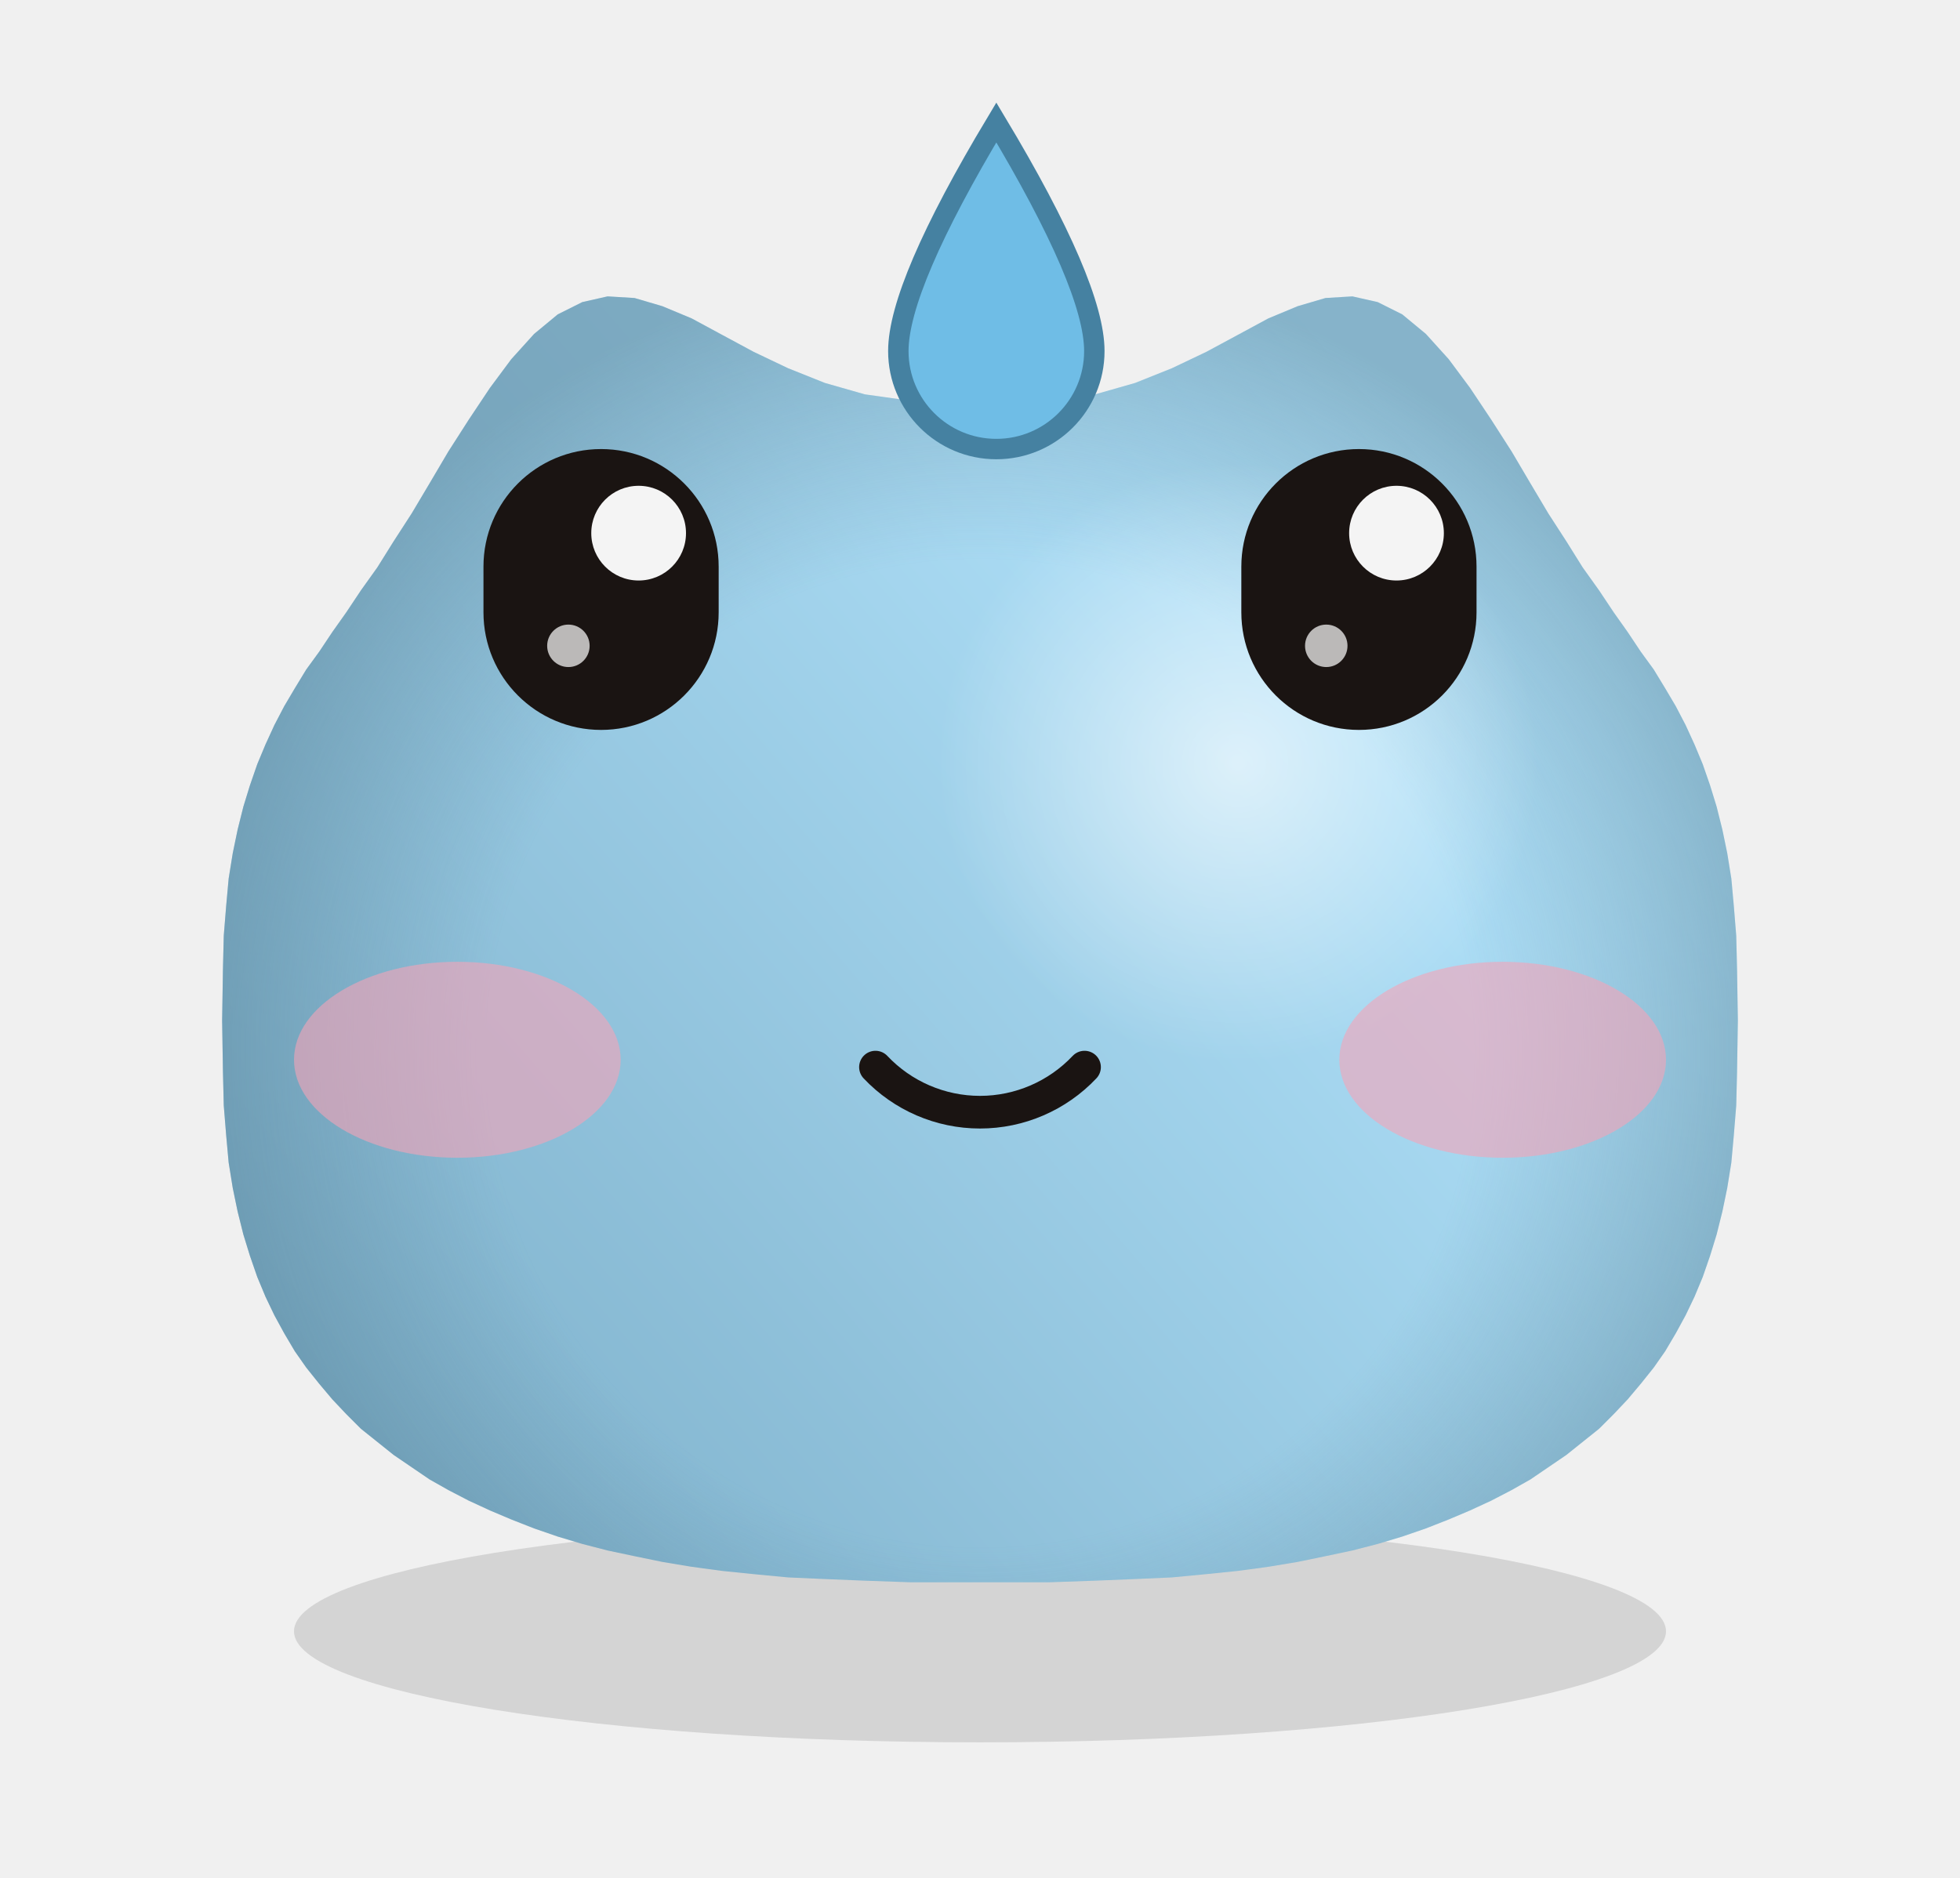
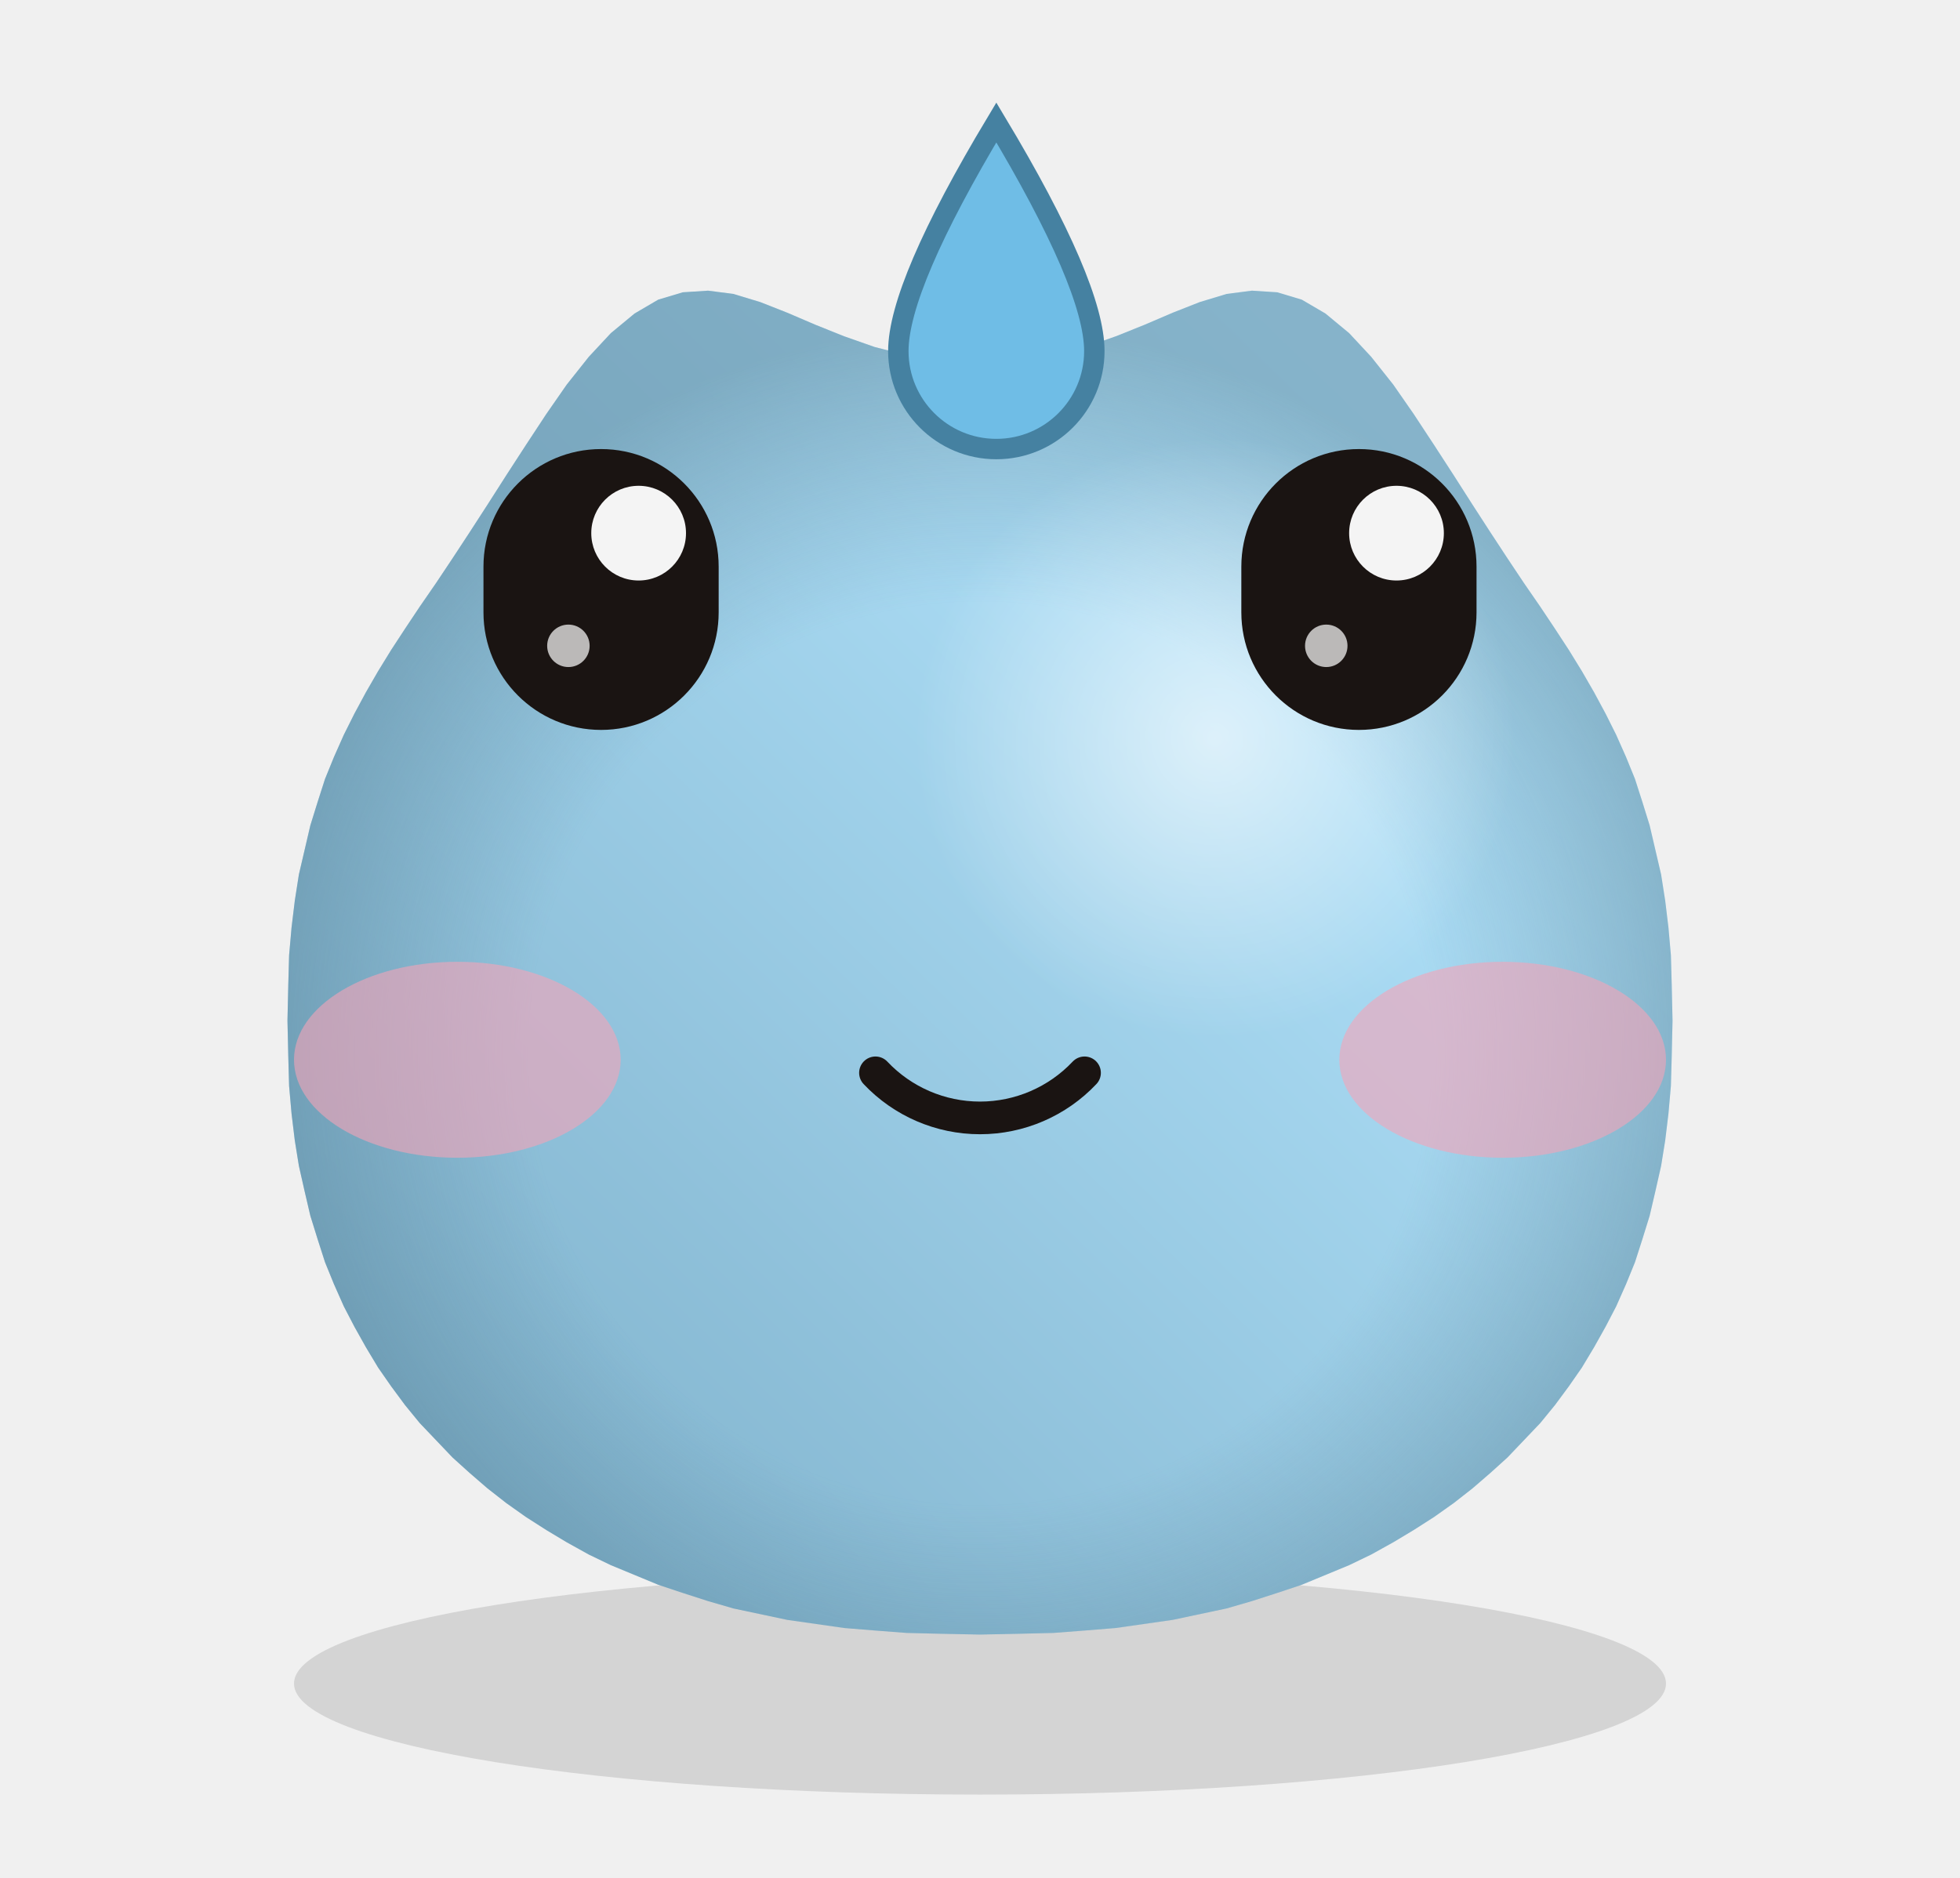
<svg xmlns="http://www.w3.org/2000/svg" viewBox="-120 -125 240 230" width="240" height="230">
  <defs>
-     <linearGradient id="g" gradientUnits="userSpaceOnUse" x1="65.0" y1="-58.5" x2="-74.2" y2="61.9">
+     <linearGradient id="g" gradientUnits="userSpaceOnUse" x1="59.4" y1="-63.9" x2="-67.8" y2="67.7">
      <stop offset="0" stop-color="#b6e7ff" />
      <stop offset="1" stop-color="#7eb0ca" />
    </linearGradient>
-     <radialGradient id="r" gradientUnits="userSpaceOnUse" cx="0" cy="4" r="97.4">
+     <radialGradient id="r" gradientUnits="userSpaceOnUse" cx="0" cy="4" r="89.0">
      <stop offset=".62" stop-color="#568095" stop-opacity="0" />
      <stop offset="1" stop-color="#568095" stop-opacity=".5" />
    </radialGradient>
-     <radialGradient id="h" gradientUnits="userSpaceOnUse" cx="31.6" cy="-31.6" r="36.8">
+     <radialGradient id="h" gradientUnits="userSpaceOnUse" cx="28.8" cy="-34.6" r="36.8">
      <stop offset="0" stop-color="#fff" stop-opacity=".6" />
      <stop offset="1" stop-color="#fff" stop-opacity="0" />
    </radialGradient>
  </defs>
-   <ellipse cx="0" cy="74.8" rx="84.0" ry="13.6" fill="#000" opacity=".12" />
-   <path d="M92.8 0.0 L92.7 6.3 L92.6 10.4 L92.3 14.1 L92.0 17.4 L91.5 20.5 L90.9 23.4 L90.2 26.2 L89.4 28.8 L88.5 31.4 L87.5 33.8 L86.4 36.1 L85.2 38.3 L83.9 40.5 L82.5 42.5 L80.9 44.5 L79.3 46.4 L77.6 48.2 L75.8 50.0 L73.8 51.6 L71.8 53.2 L69.6 54.7 L67.4 56.2 L65.1 57.5 L62.6 58.8 L60.0 60.0 L57.4 61.1 L54.6 62.2 L51.7 63.2 L48.7 64.1 L45.6 64.9 L42.3 65.6 L38.9 66.3 L35.3 66.9 L31.6 67.4 L27.7 67.8 L23.5 68.2 L19.0 68.4 L14.1 68.6 L8.4 68.8 L0.0 68.8 L-8.4 68.8 L-14.1 68.6 L-19.0 68.4 L-23.5 68.2 L-27.7 67.8 L-31.6 67.4 L-35.3 66.9 L-38.9 66.3 L-42.3 65.6 L-45.6 64.9 L-48.7 64.1 L-51.7 63.2 L-54.6 62.2 L-57.4 61.1 L-60.0 60.0 L-62.6 58.8 L-65.1 57.5 L-67.4 56.2 L-69.6 54.7 L-71.8 53.2 L-73.8 51.6 L-75.8 50.0 L-77.6 48.2 L-79.3 46.4 L-80.9 44.5 L-82.5 42.5 L-83.9 40.5 L-85.2 38.3 L-86.4 36.1 L-87.5 33.8 L-88.5 31.4 L-89.4 28.8 L-90.2 26.2 L-90.9 23.4 L-91.5 20.5 L-92.0 17.4 L-92.3 14.1 L-92.6 10.4 L-92.7 6.3 L-92.8 0.0 L-92.7 -6.3 L-92.6 -10.4 L-92.3 -14.1 L-92.0 -17.4 L-91.5 -20.5 L-90.9 -23.4 L-90.2 -26.2 L-89.4 -28.8 L-88.5 -31.4 L-87.5 -33.8 L-86.4 -36.2 L-85.2 -38.5 L-83.9 -40.7 L-82.5 -43.0 L-80.9 -45.2 L-79.3 -47.6 L-77.6 -50.0 L-75.8 -52.7 L-73.8 -55.5 L-71.8 -58.7 L-69.6 -62.1 L-67.4 -65.8 L-65.1 -69.7 L-62.6 -73.6 L-60.0 -77.5 L-57.4 -81.0 L-54.6 -84.1 L-51.7 -86.5 L-48.7 -88.0 L-45.6 -88.7 L-42.3 -88.5 L-38.9 -87.5 L-35.3 -86.0 L-31.6 -84.0 L-27.7 -81.9 L-23.5 -79.9 L-19.0 -78.1 L-14.1 -76.7 L-8.4 -75.9 L-0.0 -75.6 L8.4 -75.9 L14.1 -76.7 L19.0 -78.1 L23.5 -79.9 L27.7 -81.9 L31.6 -84.0 L35.3 -86.0 L38.9 -87.5 L42.3 -88.5 L45.6 -88.7 L48.7 -88.0 L51.7 -86.5 L54.6 -84.1 L57.4 -81.0 L60.0 -77.5 L62.6 -73.6 L65.1 -69.7 L67.4 -65.8 L69.6 -62.1 L71.8 -58.7 L73.8 -55.5 L75.8 -52.7 L77.6 -50.0 L79.3 -47.6 L80.9 -45.2 L82.5 -43.0 L83.9 -40.7 L85.2 -38.5 L86.4 -36.2 L87.5 -33.8 L88.5 -31.4 L89.4 -28.8 L90.2 -26.2 L90.9 -23.4 L91.5 -20.5 L92.0 -17.4 L92.3 -14.1 L92.6 -10.4 L92.7 -6.3Z" fill="url(#g)" />
-   <path d="M92.8 0.0 L92.7 6.3 L92.6 10.4 L92.3 14.1 L92.0 17.4 L91.5 20.5 L90.9 23.4 L90.2 26.2 L89.4 28.8 L88.5 31.4 L87.5 33.8 L86.4 36.1 L85.2 38.3 L83.9 40.5 L82.5 42.5 L80.9 44.5 L79.3 46.4 L77.6 48.2 L75.8 50.0 L73.8 51.6 L71.8 53.2 L69.6 54.7 L67.4 56.2 L65.1 57.5 L62.6 58.8 L60.0 60.0 L57.4 61.1 L54.6 62.2 L51.7 63.2 L48.7 64.1 L45.6 64.9 L42.3 65.6 L38.9 66.3 L35.3 66.9 L31.6 67.4 L27.7 67.8 L23.5 68.2 L19.0 68.4 L14.1 68.6 L8.4 68.8 L0.0 68.8 L-8.4 68.8 L-14.1 68.6 L-19.0 68.4 L-23.5 68.2 L-27.7 67.8 L-31.6 67.4 L-35.3 66.9 L-38.9 66.3 L-42.3 65.6 L-45.6 64.9 L-48.7 64.1 L-51.7 63.2 L-54.6 62.2 L-57.4 61.1 L-60.0 60.0 L-62.6 58.8 L-65.1 57.5 L-67.4 56.2 L-69.6 54.7 L-71.8 53.2 L-73.8 51.6 L-75.8 50.0 L-77.6 48.2 L-79.3 46.4 L-80.9 44.5 L-82.5 42.5 L-83.9 40.5 L-85.2 38.3 L-86.4 36.1 L-87.5 33.8 L-88.5 31.4 L-89.4 28.8 L-90.2 26.2 L-90.9 23.4 L-91.5 20.5 L-92.0 17.4 L-92.3 14.1 L-92.6 10.4 L-92.7 6.3 L-92.8 0.0 L-92.7 -6.3 L-92.6 -10.4 L-92.3 -14.1 L-92.0 -17.4 L-91.5 -20.5 L-90.9 -23.4 L-90.2 -26.2 L-89.4 -28.8 L-88.5 -31.4 L-87.5 -33.8 L-86.4 -36.2 L-85.2 -38.5 L-83.9 -40.7 L-82.5 -43.0 L-80.9 -45.2 L-79.3 -47.6 L-77.6 -50.0 L-75.8 -52.7 L-73.8 -55.5 L-71.8 -58.7 L-69.6 -62.1 L-67.4 -65.8 L-65.1 -69.7 L-62.6 -73.6 L-60.0 -77.5 L-57.4 -81.0 L-54.6 -84.1 L-51.7 -86.5 L-48.7 -88.0 L-45.6 -88.7 L-42.3 -88.5 L-38.9 -87.5 L-35.3 -86.0 L-31.6 -84.0 L-27.7 -81.9 L-23.5 -79.9 L-19.0 -78.1 L-14.1 -76.7 L-8.4 -75.9 L-0.0 -75.6 L8.4 -75.9 L14.1 -76.7 L19.0 -78.1 L23.5 -79.9 L27.7 -81.9 L31.6 -84.0 L35.3 -86.0 L38.9 -87.5 L42.3 -88.5 L45.6 -88.7 L48.7 -88.0 L51.7 -86.5 L54.6 -84.1 L57.4 -81.0 L60.0 -77.5 L62.6 -73.6 L65.1 -69.7 L67.4 -65.8 L69.6 -62.1 L71.8 -58.7 L73.8 -55.5 L75.8 -52.7 L77.6 -50.0 L79.3 -47.6 L80.9 -45.2 L82.5 -43.0 L83.9 -40.7 L85.2 -38.5 L86.4 -36.2 L87.5 -33.8 L88.5 -31.4 L89.4 -28.8 L90.2 -26.2 L90.9 -23.4 L91.5 -20.5 L92.0 -17.4 L92.3 -14.1 L92.6 -10.4 L92.7 -6.3Z" fill="url(#r)" />
-   <path d="M92.8 0.0 L92.7 6.3 L92.6 10.4 L92.3 14.1 L92.0 17.4 L91.5 20.5 L90.9 23.4 L90.2 26.2 L89.4 28.8 L88.5 31.4 L87.5 33.8 L86.4 36.1 L85.2 38.3 L83.9 40.5 L82.5 42.5 L80.9 44.5 L79.3 46.4 L77.6 48.2 L75.8 50.0 L73.8 51.6 L71.8 53.2 L69.6 54.7 L67.4 56.2 L65.1 57.5 L62.6 58.8 L60.0 60.0 L57.4 61.1 L54.6 62.2 L51.7 63.2 L48.7 64.1 L45.6 64.9 L42.3 65.6 L38.9 66.3 L35.3 66.9 L31.6 67.4 L27.7 67.8 L23.5 68.2 L19.0 68.4 L14.1 68.6 L8.4 68.8 L0.0 68.8 L-8.4 68.8 L-14.1 68.6 L-19.0 68.4 L-23.5 68.2 L-27.7 67.8 L-31.6 67.4 L-35.3 66.9 L-38.9 66.3 L-42.3 65.6 L-45.6 64.9 L-48.7 64.1 L-51.7 63.2 L-54.6 62.2 L-57.4 61.1 L-60.0 60.0 L-62.6 58.8 L-65.1 57.5 L-67.4 56.2 L-69.6 54.7 L-71.8 53.2 L-73.8 51.6 L-75.8 50.0 L-77.6 48.2 L-79.3 46.4 L-80.9 44.5 L-82.5 42.5 L-83.9 40.5 L-85.2 38.3 L-86.4 36.1 L-87.5 33.8 L-88.5 31.4 L-89.4 28.8 L-90.2 26.2 L-90.9 23.4 L-91.5 20.5 L-92.0 17.4 L-92.3 14.1 L-92.6 10.4 L-92.7 6.3 L-92.8 0.0 L-92.7 -6.3 L-92.6 -10.4 L-92.3 -14.1 L-92.0 -17.4 L-91.5 -20.5 L-90.9 -23.4 L-90.2 -26.2 L-89.4 -28.8 L-88.5 -31.4 L-87.5 -33.8 L-86.4 -36.2 L-85.2 -38.5 L-83.9 -40.7 L-82.5 -43.0 L-80.9 -45.2 L-79.3 -47.6 L-77.6 -50.0 L-75.8 -52.7 L-73.8 -55.5 L-71.8 -58.7 L-69.6 -62.1 L-67.4 -65.8 L-65.1 -69.7 L-62.6 -73.6 L-60.0 -77.5 L-57.4 -81.0 L-54.6 -84.1 L-51.7 -86.5 L-48.7 -88.0 L-45.6 -88.7 L-42.3 -88.5 L-38.9 -87.5 L-35.3 -86.0 L-31.6 -84.0 L-27.7 -81.9 L-23.5 -79.9 L-19.0 -78.1 L-14.1 -76.7 L-8.4 -75.9 L-0.0 -75.6 L8.4 -75.9 L14.1 -76.7 L19.0 -78.1 L23.5 -79.9 L27.7 -81.9 L31.6 -84.0 L35.3 -86.0 L38.9 -87.5 L42.3 -88.5 L45.6 -88.7 L48.7 -88.0 L51.7 -86.5 L54.6 -84.1 L57.4 -81.0 L60.0 -77.5 L62.6 -73.6 L65.1 -69.7 L67.4 -65.8 L69.6 -62.1 L71.8 -58.7 L73.8 -55.5 L75.8 -52.7 L77.6 -50.0 L79.3 -47.6 L80.9 -45.2 L82.5 -43.0 L83.9 -40.7 L85.2 -38.5 L86.4 -36.2 L87.5 -33.8 L88.5 -31.4 L89.4 -28.8 L90.2 -26.2 L90.9 -23.4 L91.5 -20.5 L92.0 -17.4 L92.3 -14.1 L92.6 -10.4 L92.7 -6.3Z" fill="url(#h)" />
+   <ellipse cx="0" cy="81.2" rx="84.0" ry="13.6" fill="#000" opacity=".12" />
+   <path d="M84.8 0.0 L84.7 4.4 L84.6 8.0 L84.3 11.4 L83.9 14.7 L83.4 17.8 L82.7 20.9 L82.0 23.9 L81.1 26.8 L80.2 29.6 L79.1 32.3 L77.9 35.0 L76.6 37.5 L75.2 40.0 L73.7 42.5 L72.1 44.8 L70.4 47.1 L68.6 49.3 L66.6 51.4 L64.6 53.5 L62.5 55.4 L60.3 57.3 L58.0 59.1 L55.6 60.8 L53.1 62.4 L50.6 63.9 L47.9 65.4 L45.2 66.7 L42.3 67.9 L39.4 69.1 L36.4 70.1 L33.3 71.1 L30.2 72.0 L26.9 72.7 L23.6 73.4 L20.1 73.9 L16.6 74.4 L12.9 74.7 L9.0 75.0 L4.9 75.1 L0.0 75.2 L-4.9 75.1 L-9.0 75.0 L-12.9 74.7 L-16.6 74.4 L-20.1 73.9 L-23.6 73.4 L-26.9 72.7 L-30.2 72.0 L-33.3 71.1 L-36.4 70.1 L-39.4 69.1 L-42.3 67.9 L-45.2 66.7 L-47.9 65.4 L-50.6 63.9 L-53.1 62.4 L-55.6 60.8 L-58.0 59.1 L-60.3 57.3 L-62.5 55.4 L-64.6 53.5 L-66.6 51.4 L-68.6 49.3 L-70.4 47.1 L-72.1 44.8 L-73.7 42.5 L-75.2 40.0 L-76.6 37.5 L-77.9 35.0 L-79.1 32.3 L-80.2 29.6 L-81.1 26.8 L-82.0 23.9 L-82.7 20.9 L-83.4 17.8 L-83.9 14.7 L-84.3 11.4 L-84.6 8.0 L-84.7 4.4 L-84.8 0.0 L-84.7 -4.4 L-84.6 -8.0 L-84.3 -11.4 L-83.9 -14.7 L-83.4 -17.9 L-82.7 -20.9 L-82.0 -23.9 L-81.1 -26.8 L-80.2 -29.6 L-79.1 -32.3 L-77.9 -35.0 L-76.6 -37.6 L-75.2 -40.2 L-73.7 -42.8 L-72.1 -45.4 L-70.4 -48.0 L-68.6 -50.7 L-66.6 -53.6 L-64.6 -56.6 L-62.5 -59.8 L-60.3 -63.2 L-58.0 -66.8 L-55.6 -70.5 L-53.1 -74.3 L-50.6 -77.9 L-47.9 -81.3 L-45.2 -84.2 L-42.3 -86.6 L-39.4 -88.3 L-36.4 -89.2 L-33.3 -89.4 L-30.2 -89.0 L-26.9 -88.0 L-23.6 -86.7 L-20.1 -85.2 L-16.6 -83.8 L-12.9 -82.5 L-9.0 -81.5 L-4.9 -80.8 L-0.0 -80.6 L4.9 -80.8 L9.0 -81.5 L12.9 -82.5 L16.6 -83.8 L20.1 -85.2 L23.6 -86.7 L26.9 -88.0 L30.2 -89.0 L33.3 -89.4 L36.4 -89.2 L39.4 -88.3 L42.3 -86.6 L45.2 -84.2 L47.9 -81.3 L50.6 -77.9 L53.1 -74.3 L55.6 -70.5 L58.0 -66.8 L60.3 -63.2 L62.5 -59.8 L64.6 -56.6 L66.6 -53.6 L68.6 -50.7 L70.4 -48.0 L72.1 -45.4 L73.7 -42.8 L75.2 -40.2 L76.6 -37.6 L77.9 -35.0 L79.1 -32.3 L80.2 -29.6 L81.1 -26.8 L82.0 -23.9 L82.7 -20.9 L83.4 -17.9 L83.9 -14.7 L84.3 -11.4 L84.6 -8.0 L84.7 -4.4Z" fill="url(#g)" />
+   <path d="M84.8 0.0 L84.7 4.4 L84.6 8.0 L84.3 11.4 L83.9 14.7 L83.4 17.8 L82.7 20.9 L82.0 23.9 L81.1 26.8 L80.2 29.6 L79.1 32.3 L77.9 35.0 L76.6 37.5 L75.2 40.0 L73.7 42.5 L72.1 44.8 L70.4 47.1 L68.6 49.3 L66.6 51.4 L64.6 53.5 L62.5 55.4 L60.3 57.3 L58.0 59.1 L55.6 60.8 L53.1 62.4 L50.6 63.9 L47.9 65.4 L45.2 66.7 L42.3 67.9 L39.4 69.1 L36.4 70.1 L33.3 71.1 L30.2 72.0 L26.9 72.7 L23.6 73.4 L20.1 73.9 L16.6 74.4 L12.9 74.7 L9.0 75.0 L4.9 75.1 L0.0 75.2 L-4.9 75.1 L-9.0 75.0 L-12.9 74.7 L-16.6 74.4 L-20.1 73.9 L-23.6 73.4 L-26.9 72.7 L-30.2 72.0 L-33.3 71.1 L-36.4 70.1 L-39.4 69.1 L-42.3 67.9 L-45.2 66.7 L-47.9 65.4 L-50.6 63.9 L-53.1 62.4 L-55.6 60.8 L-58.0 59.1 L-60.3 57.3 L-62.5 55.4 L-64.6 53.5 L-66.6 51.4 L-68.6 49.3 L-70.4 47.1 L-72.1 44.8 L-73.7 42.5 L-75.2 40.0 L-76.6 37.5 L-77.9 35.0 L-79.1 32.3 L-80.2 29.6 L-81.1 26.8 L-82.0 23.9 L-82.7 20.9 L-83.4 17.8 L-83.9 14.7 L-84.3 11.4 L-84.6 8.0 L-84.7 4.4 L-84.8 0.0 L-84.7 -4.4 L-84.6 -8.0 L-84.3 -11.4 L-83.9 -14.7 L-83.4 -17.9 L-82.7 -20.9 L-82.0 -23.9 L-81.1 -26.8 L-80.2 -29.6 L-79.1 -32.3 L-77.9 -35.0 L-76.6 -37.6 L-75.2 -40.2 L-73.7 -42.8 L-72.1 -45.4 L-70.4 -48.0 L-68.6 -50.7 L-66.6 -53.6 L-64.6 -56.6 L-62.5 -59.8 L-60.3 -63.2 L-58.0 -66.8 L-55.6 -70.5 L-53.1 -74.3 L-50.6 -77.9 L-47.9 -81.3 L-45.2 -84.2 L-42.3 -86.6 L-39.4 -88.3 L-36.4 -89.2 L-33.3 -89.4 L-30.2 -89.0 L-26.9 -88.0 L-23.6 -86.7 L-20.1 -85.2 L-16.6 -83.8 L-12.9 -82.5 L-9.0 -81.5 L-4.9 -80.8 L-0.0 -80.6 L4.9 -80.8 L9.0 -81.5 L12.9 -82.5 L16.6 -83.8 L20.1 -85.2 L23.6 -86.7 L26.9 -88.0 L30.2 -89.0 L33.3 -89.4 L36.4 -89.2 L39.4 -88.3 L42.3 -86.6 L45.2 -84.2 L47.9 -81.3 L50.6 -77.9 L53.1 -74.3 L55.6 -70.5 L58.0 -66.8 L60.3 -63.2 L62.5 -59.8 L64.6 -56.6 L66.6 -53.6 L68.6 -50.7 L70.4 -48.0 L72.1 -45.4 L73.7 -42.8 L75.2 -40.2 L76.6 -37.6 L77.9 -35.0 L79.1 -32.3 L80.2 -29.6 L81.1 -26.8 L82.0 -23.9 L82.7 -20.9 L83.4 -17.9 L83.9 -14.7 L84.3 -11.4 L84.6 -8.0 L84.7 -4.4Z" fill="url(#r)" />
+   <path d="M84.8 0.0 L84.7 4.4 L84.6 8.0 L84.3 11.4 L83.9 14.7 L83.4 17.8 L82.7 20.9 L82.0 23.9 L81.1 26.8 L80.2 29.6 L79.1 32.3 L77.9 35.0 L76.6 37.5 L75.2 40.0 L73.7 42.5 L72.1 44.8 L70.4 47.1 L68.6 49.3 L66.6 51.4 L64.6 53.5 L62.5 55.4 L60.3 57.3 L58.0 59.1 L55.6 60.8 L53.1 62.4 L50.6 63.9 L47.9 65.4 L45.2 66.7 L42.3 67.9 L39.4 69.1 L36.4 70.1 L33.3 71.1 L30.2 72.0 L26.9 72.7 L23.6 73.4 L20.1 73.9 L16.6 74.4 L12.9 74.7 L9.0 75.0 L4.9 75.1 L0.0 75.2 L-4.9 75.1 L-9.0 75.0 L-12.9 74.7 L-16.6 74.4 L-20.1 73.9 L-23.6 73.4 L-26.9 72.7 L-30.2 72.0 L-33.3 71.1 L-36.4 70.1 L-39.4 69.1 L-42.3 67.9 L-45.2 66.7 L-47.9 65.4 L-50.6 63.9 L-53.1 62.4 L-55.6 60.8 L-58.0 59.1 L-60.3 57.3 L-62.5 55.4 L-64.6 53.5 L-66.6 51.4 L-68.6 49.3 L-70.4 47.1 L-72.1 44.8 L-73.7 42.5 L-75.2 40.0 L-76.6 37.5 L-77.9 35.0 L-79.1 32.3 L-80.2 29.6 L-81.1 26.8 L-82.0 23.9 L-82.7 20.9 L-83.4 17.8 L-83.9 14.7 L-84.3 11.4 L-84.6 8.0 L-84.7 4.4 L-84.8 0.0 L-84.7 -4.4 L-84.6 -8.0 L-84.3 -11.4 L-83.9 -14.7 L-83.4 -17.9 L-82.7 -20.9 L-82.0 -23.9 L-81.1 -26.8 L-80.2 -29.6 L-79.1 -32.3 L-77.9 -35.0 L-76.6 -37.6 L-75.2 -40.2 L-73.7 -42.8 L-72.1 -45.4 L-70.4 -48.0 L-68.6 -50.7 L-66.6 -53.6 L-64.6 -56.6 L-62.5 -59.8 L-60.3 -63.2 L-58.0 -66.8 L-55.6 -70.5 L-53.1 -74.3 L-50.6 -77.9 L-47.9 -81.3 L-45.2 -84.2 L-42.3 -86.6 L-39.4 -88.3 L-36.4 -89.2 L-33.3 -89.4 L-30.2 -89.0 L-26.9 -88.0 L-23.6 -86.7 L-20.1 -85.2 L-16.6 -83.8 L-12.9 -82.5 L-9.0 -81.5 L-4.9 -80.8 L-0.0 -80.6 L4.9 -80.8 L9.0 -81.5 L12.9 -82.5 L16.6 -83.8 L20.1 -85.2 L23.6 -86.7 L26.9 -88.0 L30.2 -89.0 L33.3 -89.4 L36.4 -89.2 L39.4 -88.3 L42.3 -86.6 L45.2 -84.2 L47.9 -81.3 L50.6 -77.9 L53.1 -74.3 L55.6 -70.5 L58.0 -66.8 L60.3 -63.2 L62.5 -59.8 L64.6 -56.6 L66.6 -53.6 L68.6 -50.7 L70.4 -48.0 L72.1 -45.4 L73.7 -42.8 L75.2 -40.2 L76.6 -37.6 L77.9 -35.0 L79.1 -32.3 L80.2 -29.6 L81.1 -26.8 L82.0 -23.9 L82.7 -20.9 L83.4 -17.9 L83.9 -14.7 L84.3 -11.4 L84.6 -8.0 L84.7 -4.4Z" fill="url(#h)" />
  <path d="M2 -110 Q-10 -90 -10 -82 A12 12 0 0 0 14 -82 Q14 -90 2 -110Z" fill="#6fbde6" stroke="#4581a1" stroke-width="2.5" />
  <ellipse cx="-64.0" cy="4.8" rx="20.0" ry="12.0" fill="#f5a3b8" opacity=".6" />
  <ellipse cx="64.0" cy="4.8" rx="20.0" ry="12.0" fill="#f5a3b8" opacity=".6" />
  <rect x="-60.8" y="-70.0" width="28.8" height="34.4" rx="14.4" fill="#1a1412" />
  <circle cx="-41.8" cy="-59.7" r="5.8" fill="#fff" opacity=".95" />
  <circle cx="-50.4" cy="-45.9" r="2.6" fill="#fff" opacity=".7" />
  <rect x="32.0" y="-70.0" width="28.8" height="34.4" rx="14.4" fill="#1a1412" />
  <circle cx="51.0" cy="-59.7" r="5.8" fill="#fff" opacity=".95" />
  <circle cx="42.4" cy="-45.9" r="2.6" fill="#fff" opacity=".7" />
-   <path d="M-12.8 5.7 A17.6 17.6 0 0 0 12.8 5.7" fill="none" stroke="#1a1412" stroke-width="4" stroke-linecap="round" />
+   <path d="M-12.8 6.4 A17.6 17.6 0 0 0 12.8 6.4" fill="none" stroke="#1a1412" stroke-width="4" stroke-linecap="round" />
</svg>
